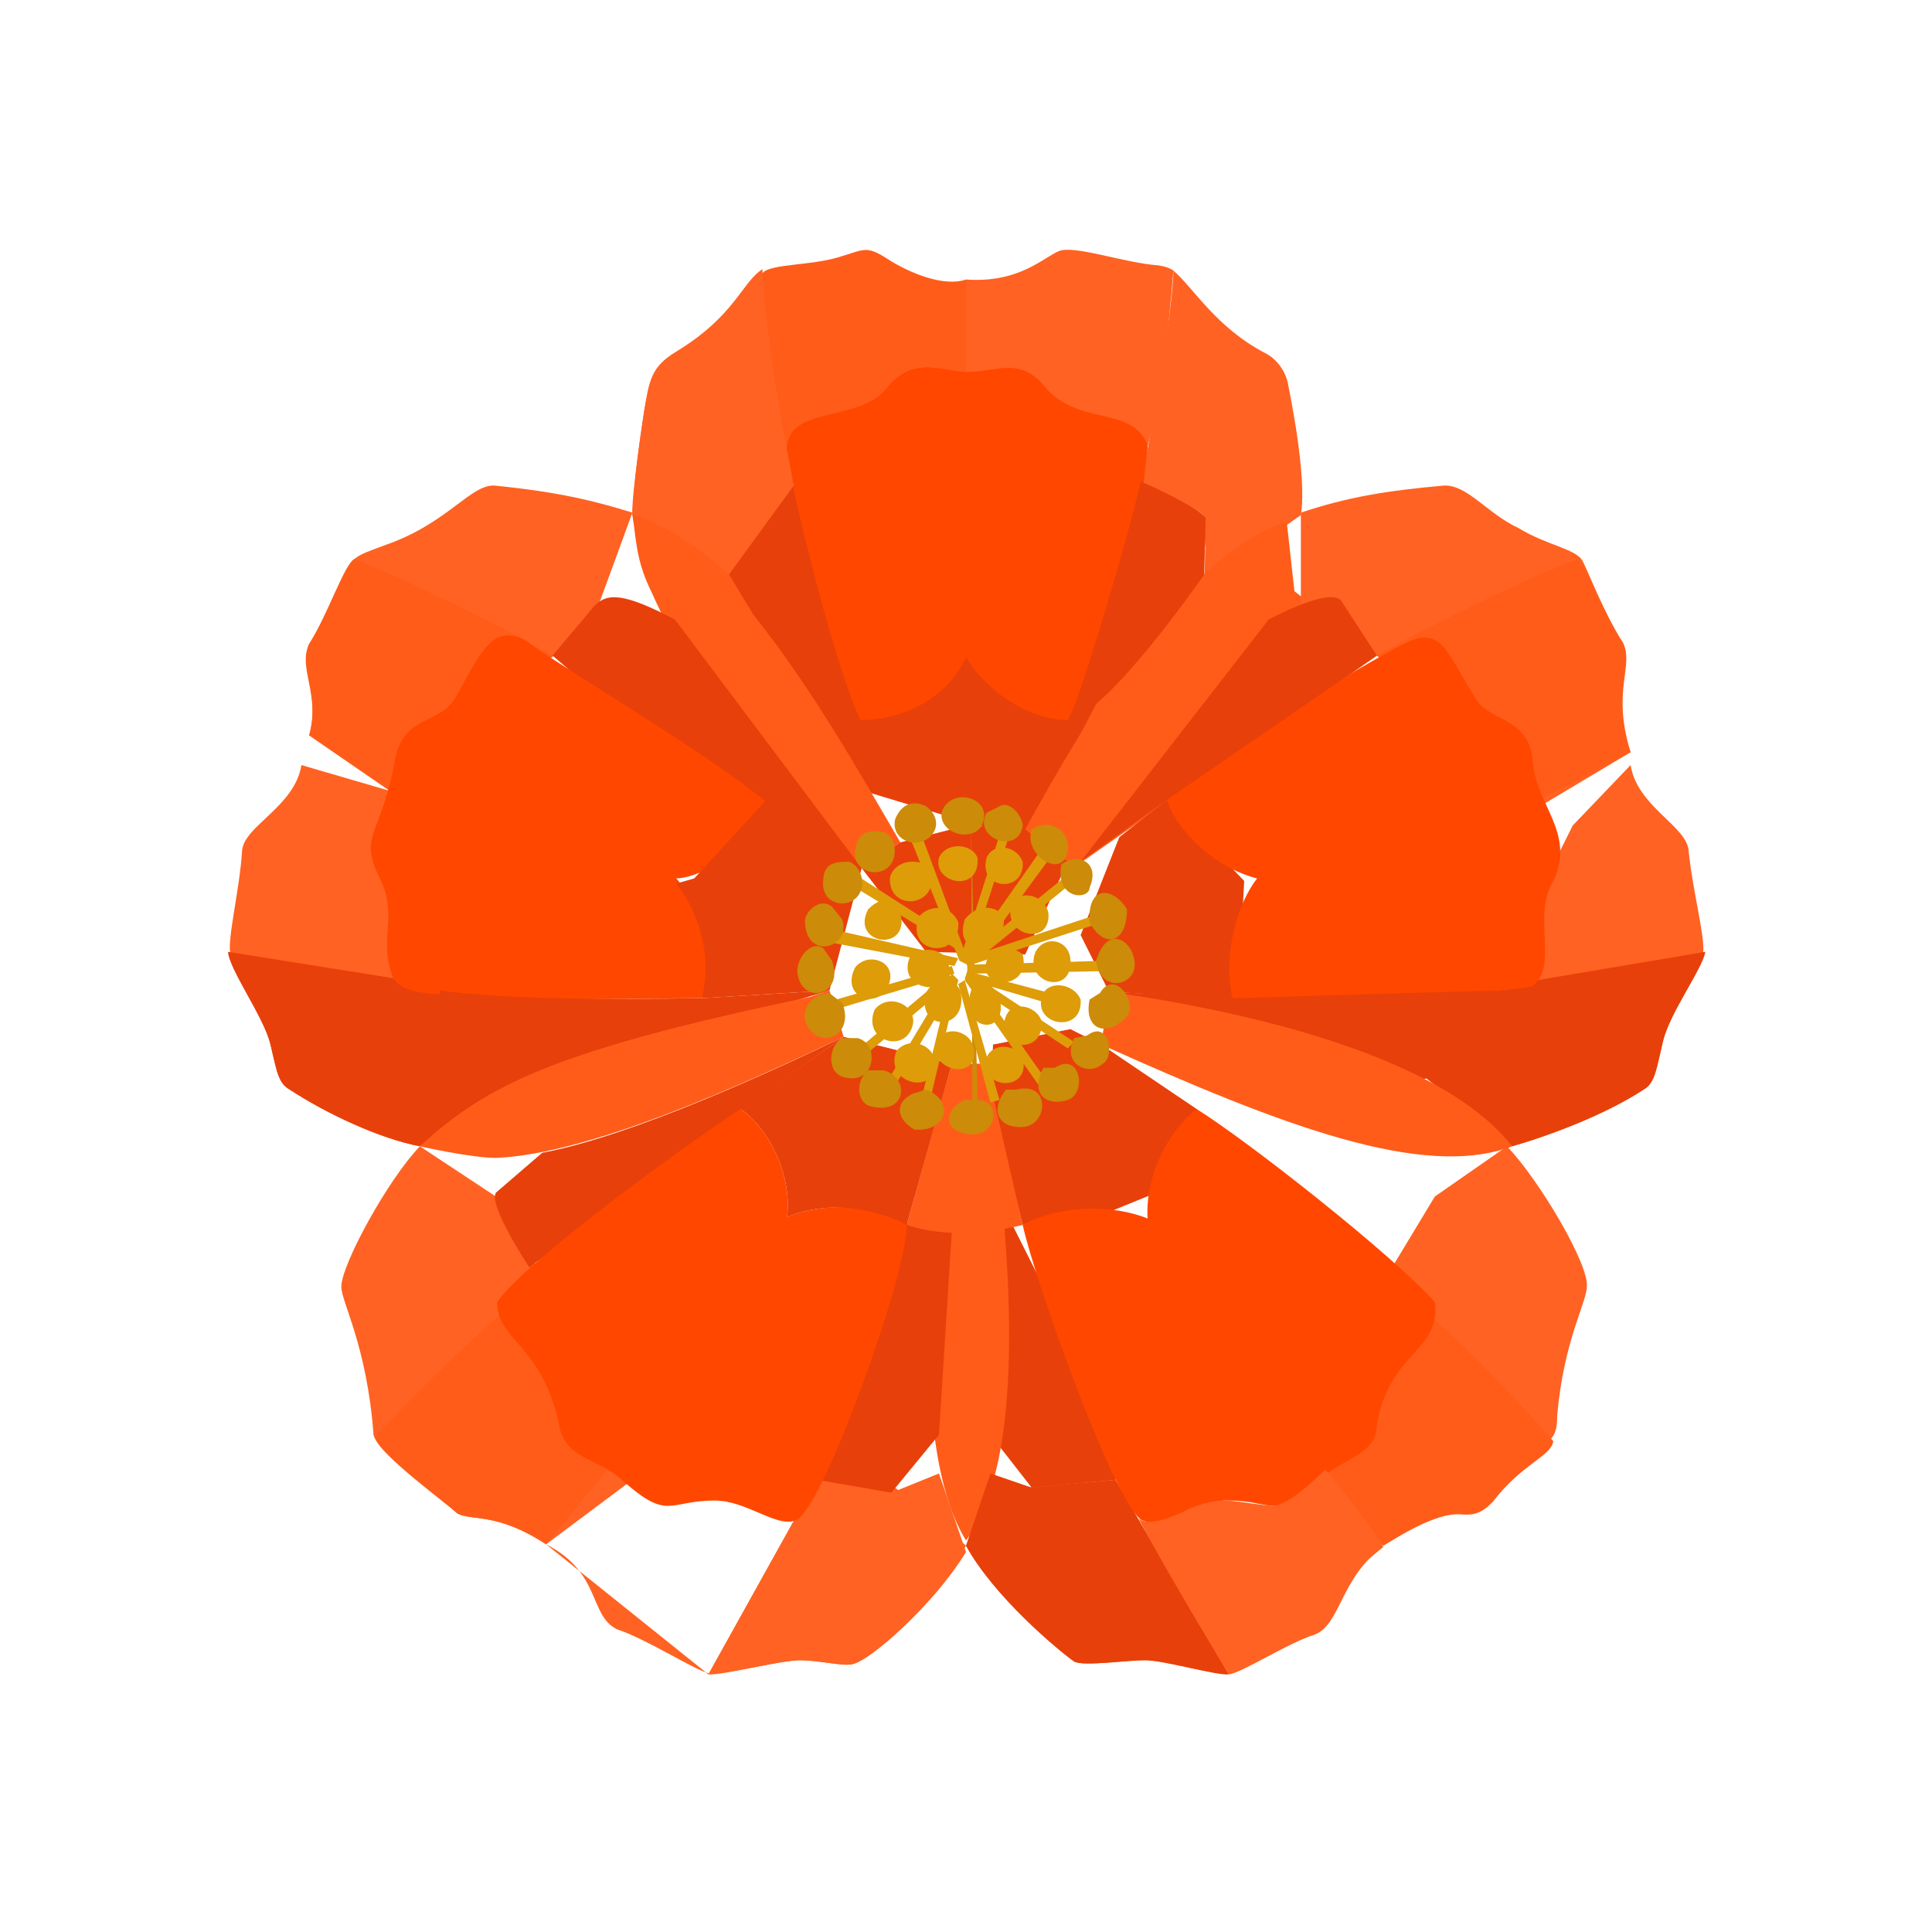
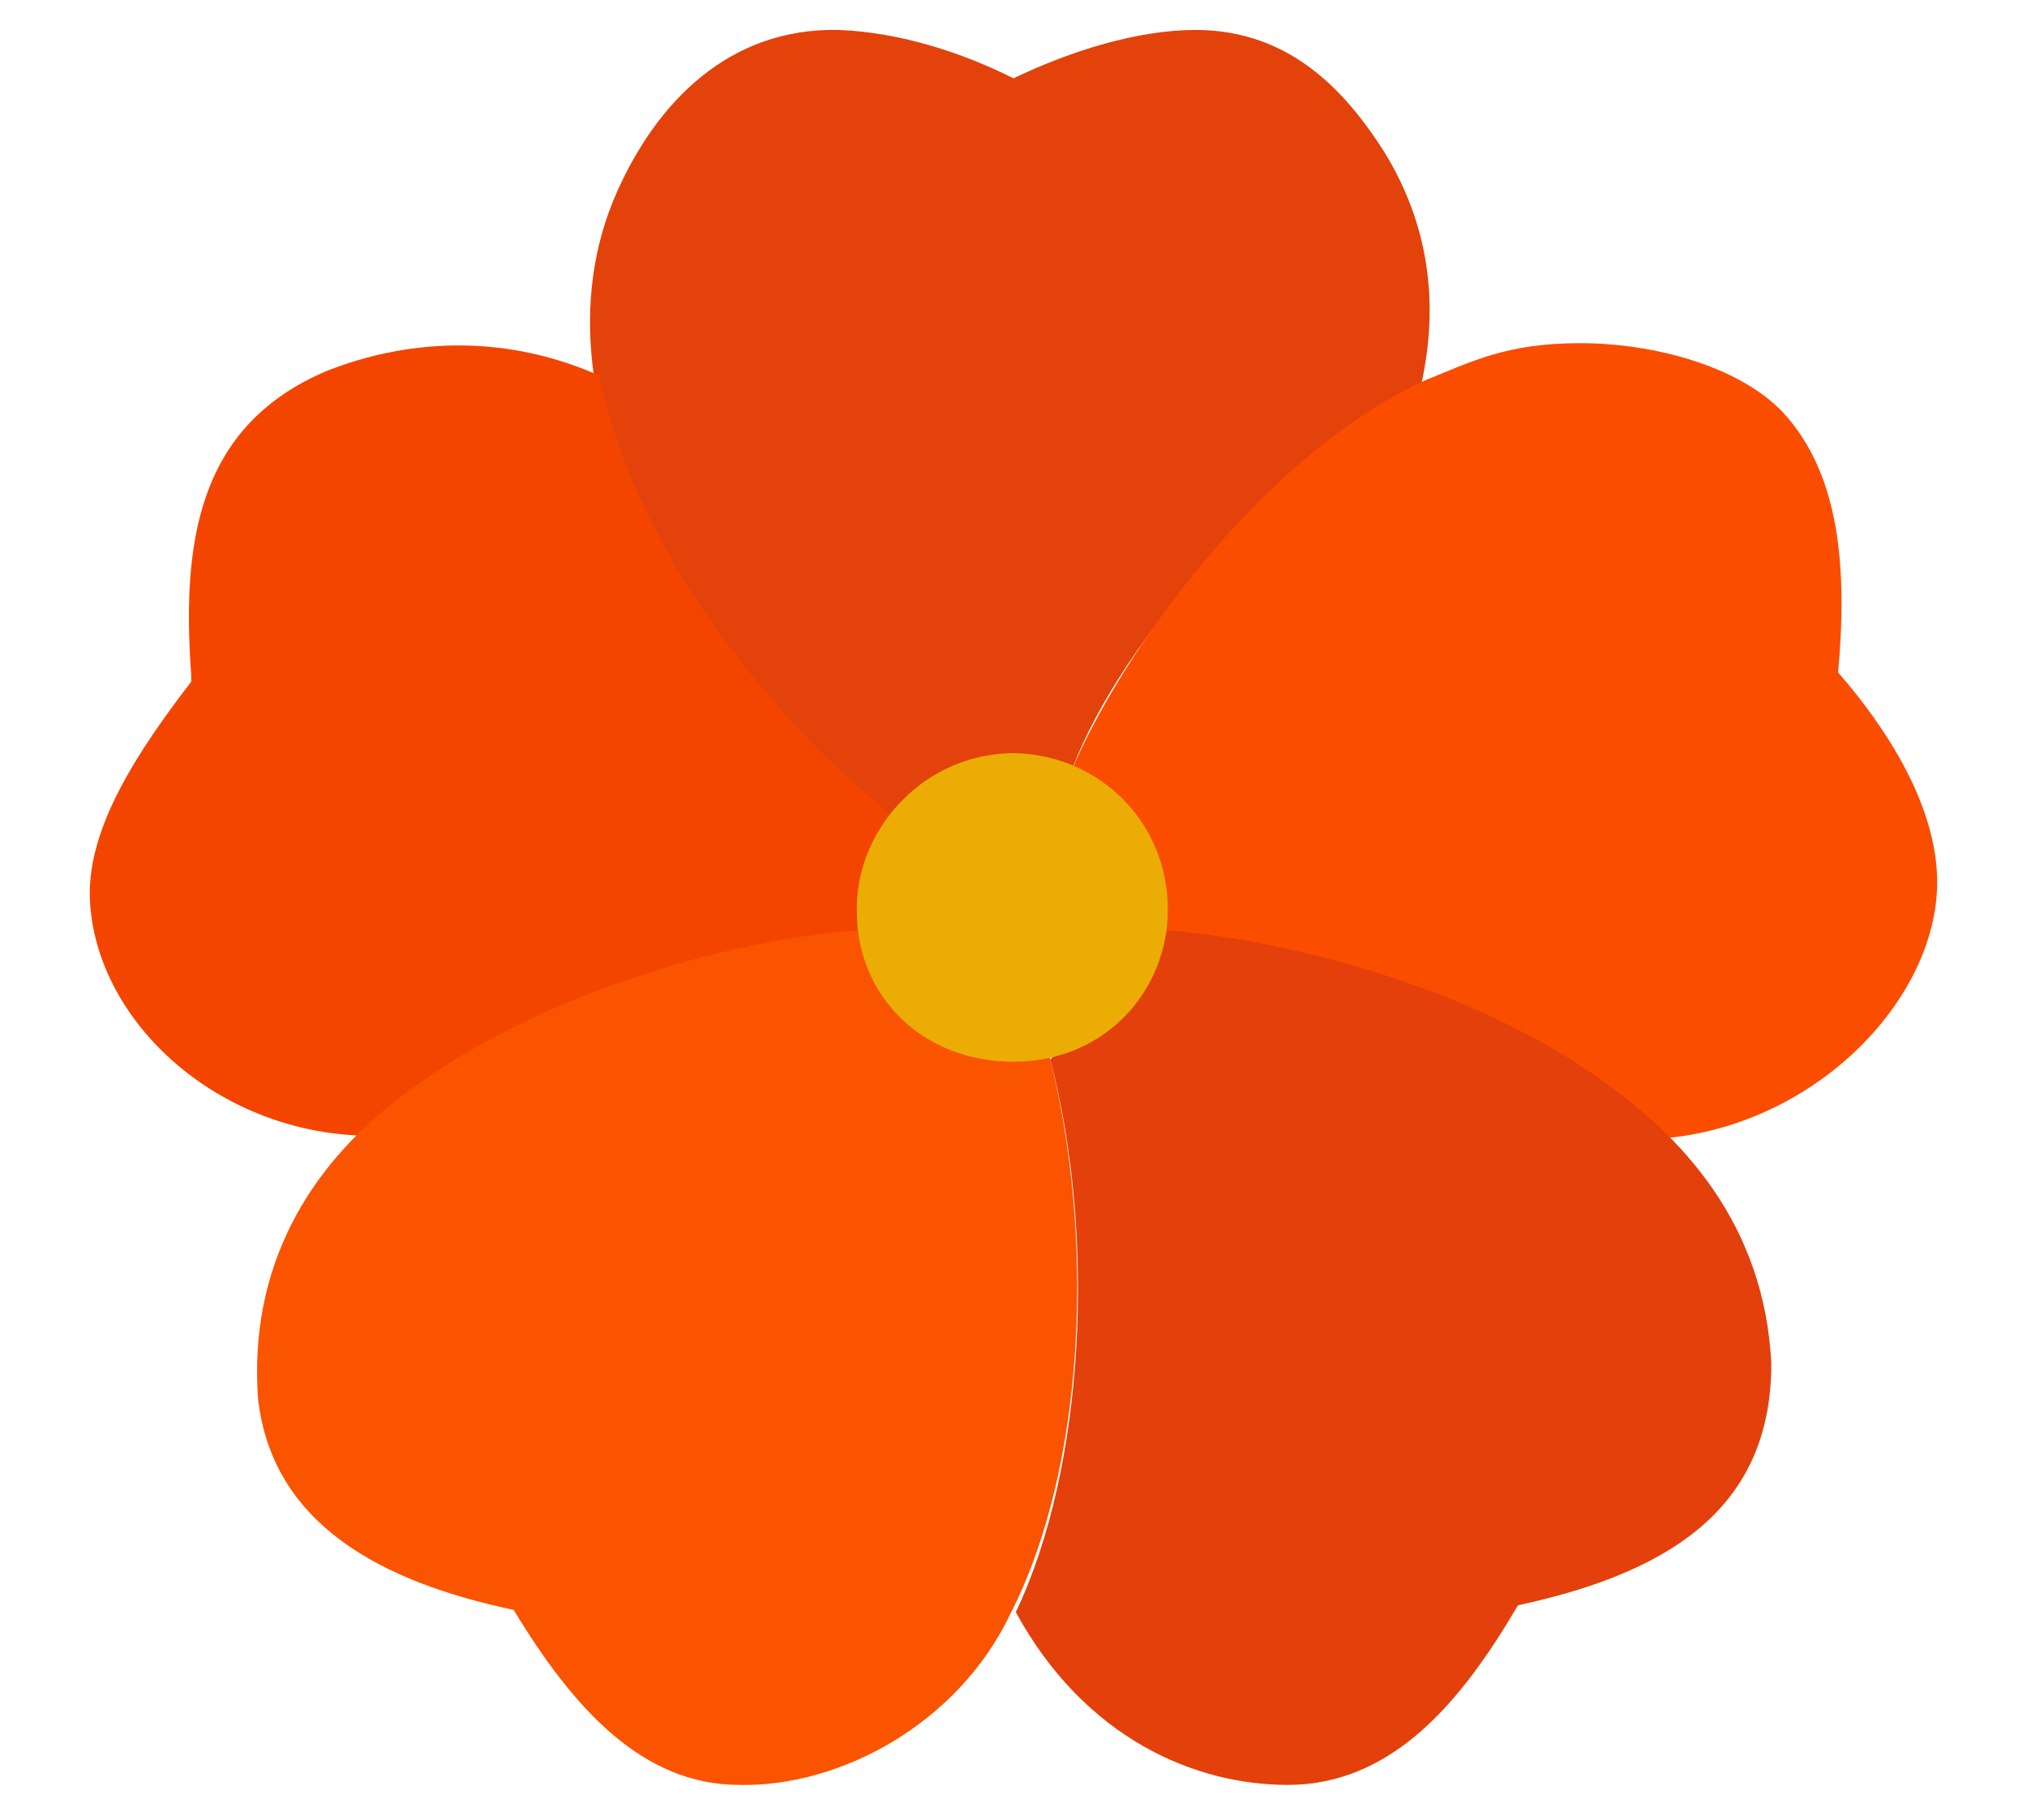
- <svg xmlns="http://www.w3.org/2000/svg" viewBox="0 0 150 150">
-   <style type="text/css">.cls-0 {fill:#4F5253;}
- .cls-1 {opacity:0.6;fill:#595B5D;}
- .cls-2 {fill:#E8400A;}
- .cls-3 {fill:#FF4700;}
- .cls-4 {fill:#FF5C1A;}
- .cls-5 {fill:#FF6222;}
- .cls-6 {fill:#CE8A09;}
- .cls-7 {fill:#DD9C08;}
- .cls-8 {fill:none;}
- .cls-9 {fill:#CC8B09;}</style>
-   <path class="cls-4" d="m75 21.7c-1.7 0.6-4.4-0.5-6.1-1.6s-1.8-0.7-3.9-0.1-4.9 0.5-5.7 1.1c-1.1 1.2-2.2 3.9-6.3 6.2-2.1 1.2-2.5 1.7-3 4.7-0.4 2.6-1 7.1-0.9 8 1.2 7.8 13.8 19.7 25.9 19.7s18.7-11 18.7-19.5c-2.5-2.3-6.4-2.6-6.4-2.6l-12.3-15.9z" />
-   <path class="cls-5" d="m89.9 20.6c-2.7-0.2-6.5-1.6-7.7-1.1s-3.1 2.5-7.2 2.2v15.9l13.4-0.6c2-5.6 2.7-16 2.7-16s-0.4-0.3-1.2-0.4z" />
-   <path class="cls-5" d="m98.2 27.4c-3.8-2-5.5-5-7.1-6.4 0 3.1-2.1 14.7-2.5 16.4 1.8 1 5 2.2 5 2.9 0 1.9-0.1 5.3-0.1 5.3s6.1-4.7 7.5-5.6c0.5-3.1-0.9-9.6-1-10.2s-0.6-1.8-1.8-2.4z" />
-   <path class="cls-2" d="m61.1 37.5c-1.4 1-4.2 2.1-4.4 2.7s-0.1 4.4-0.1 4.4l10.1 16.7 12.9 3.9 5.9-11.3 3.3-16.6-27.7 0.2z" />
-   <path class="cls-3" d="m75 28.9c-2.3-0.2-4.2-1.2-6.2 1.3-2.1 2.6-7.6 1.3-7.7 4.6-0.1 1.6 3.7 17 5.7 21.1 4 0 7.1-2.3 8.2-4.9 1.4 2.4 4.6 4.9 8 4.9 1.4-3.3 6.1-19.2 6.1-21.3-1.2-3.2-5.5-1.4-8.1-4.7-1.9-2.2-3.7-1-6-1z" />
-   <path class="cls-5" d="m59.2 20.9c-1.6 1-2.1 3.6-6.7 6.4-2 1.2-2.1 2.3-2.5 4.7-0.4 2.6-1 7.1-0.8 8 1.6 0.5 4.2 1.7 7.4 4.6l5.1-7c-1.4-5.6-2.5-14.5-2.5-16.7z" />
-   <path class="cls-5" d="m49.1 39.8c-2.9-0.9-5.7-1.6-10.7-2.1-1.8-0.1-3.5 2.7-7.9 4.4-2.4 0.9-3 1-3.5 2s-1.9 4.3-3 5.9c-0.8 1.9 0.9 3.9 0 7.1 3.1 0.8 6.9 2 6.9 2l12-8.1 3.6-4.1 2.6-7.1z" />
-   <path class="cls-4" d="m27.5 43.4c-0.8 0.5-2 4.2-3.5 6.6-0.9 1.9 0.9 3.9 0 7.1l6.4 4.4 12.5-10.6c-4.3-2.5-12.7-6.5-15.4-7.5z" />
-   <path class="cls-5" d="m23.4 59.4c-0.5 3.2-4.4 4.7-4.6 6.6-0.2 3.2-1.2 7-0.9 8.1s2.6 4.9 3.1 7 0.6 3 1.5 3.5c2.9 1.9 7 3.8 10.1 4.4l7.5-12.4-9.5-15.1-7.2-2.1z" />
-   <path class="cls-2" d="m17.7 73.9c0.1 1.4 2.8 5.1 3.3 7.2s0.6 3 1.5 3.5c2.9 1.9 7 3.8 10.1 4.4l7.5-4.9-3.6-7.2-18.8-3z" />
-   <path class="cls-5" d="m32.6 89c-2.5 2.6-6.1 9.2-6.1 10.9 0 1.2 2 4.6 2.5 11.5 0.1 1 5.9 5.5 6.5 6.1 1.1 0.6 3.1-0.1 6.9 2.4l9.1-6.8-9.9-14.9-3.1-5.3-5.9-3.9z" />
-   <path class="cls-4" d="m29.1 111.6c0.3 1.3 5.8 5.3 6.4 5.9 1.1 0.6 3.1-0.1 6.9 2.4l5.5-6.7-6.3-13.3c-3.7 2.5-11 10-12.5 11.7z" />
-   <path class="cls-5" d="m42.4 119.9c4.3 2.2 3.3 5.5 5.5 6.6 2.2 0.7 6.1 3.2 7.1 3.4s5.6-1 7.1-1 3.4 0.5 4.1 0.3c1.4-0.3 6.3-4.6 8.8-9.2l-5.5-4.5-6.1-0.6-8.4 15.1-12.6-10.1z" />
-   <path class="cls-4" d="m99.9 40.5c-8 2.6-15.5 15.1-20.3 23.9l3 3.5 24.3-17-6.4-5-0.6-5.4z" />
-   <path class="cls-5" d="m101 39.8c3.6-1.2 6.6-1.7 11.1-2.1 1.8-0.1 3.4 2.2 5.8 3.3 2.3 1.4 4.5 1.6 5 2.6s1.6 3.9 3.1 6.3c0.9 1.8-1.4 3.7 0.6 8.5l-6.7 4-13-11.5-5.9-3v-8.1z" />
-   <path class="cls-4" d="m122.5 43.4c0.7 0.5 1.9 4.2 3.5 6.5 0.9 1.8-0.9 3.7 0.6 8.5l-6.7 3.5-13-11c4.3-2.5 12.8-6.5 15.6-7.5z" />
-   <path class="cls-5" d="m126.6 59.4c0.5 3.2 4.3 4.7 4.5 6.6 0.3 3.2 1.4 7.1 1.1 8.2-0.3 1.2-2.6 4.5-3.1 6.7-0.5 2.1-0.6 3.2-1.5 3.7-2.9 1.9-7.1 3.5-10.2 4.4l-6.8-5.4 5.3-7 6.2-12.5 4.5-4.7z" />
-   <path class="cls-2" d="m132.4 73.9c-0.2 1.3-2.8 4.8-3.3 7-0.5 2.1-0.6 3.2-1.5 3.7-2.9 1.9-7.1 3.5-10.2 4.4l-6.8-5.4 5.8-7 16-2.7z" />
-   <path class="cls-5" d="m117 89c2.5 2.6 6.4 9.2 6.2 10.9 0 1.2-1.8 4.2-2.3 10 0 2.2-0.7 1.7-2.9 4-2.6 2.6-2.6 3.6-4.1 3.6-3.4 0.1-4.8 1.5-6.5 2.5l-9-6.9 9.8-14.9 3.2-5.3 5.6-3.9z" />
-   <path class="cls-4" d="m120.6 111.9c-0.2 1.2-2.4 1.7-4.7 4.7-1.4 1.5-2.3 0.8-3.4 1-2 0.5-3.4 1.4-5.1 2.4l-5.5-6.8 6.3-13.3c3.8 2.5 10.9 10.2 12.4 12z" />
-   <path class="cls-5" d="m107.4 120.1c-3.3 1.8-3.3 5.5-5.3 6.4-2.1 0.7-5.7 3.1-6.7 3.4-1 0.2-5-1-6.5-1s-4.8 0.5-5.5 0.1c-1.3-0.9-6.5-5.5-8.4-9l4.5-4.5 7.1-0.6 8.8 15.1 12-9.9z" />
-   <path class="cls-2" d="m76.9 111.4 3.2 4.1 6.5-0.6 0.3-3.3-8.8-17.5-3.1 1.5 1.9 15.8z" />
-   <path class="cls-4" d="m74 82.6c-1.1 7-4.1 28.8 1 37 5.4-7.2 3-26.5 1.5-37h-2.5z" />
-   <path class="cls-2" d="m72.9 111.4-3.7 4.5-5.8-1-0.3-3.3 6.8-16.7 4 0.7-1 15.8z" />
-   <path class="cls-5" d="m66.2 129.2c1.4-0.3 6.3-4.6 8.8-8.7l-2.1-6.1-3.7 1.5-5.8-1-8.4 15.1c1 0.1 5.6-1.1 7.1-1.1s3.4 0.5 4.1 0.3z" />
-   <path class="cls-2" d="m83.4 129c-1.3-0.9-6.3-5.1-8.4-9l1.9-5.6 3.2 1.1 6.5-0.6 8.8 15.1c-1 0.1-5-1.1-6.5-1.1s-4.8 0.5-5.5 0.1z" />
-   <path class="cls-4" d="m49.1 39.9c0.3 2.1 0.3 3.7 1.5 6.1 3.3 7.6 11 16.4 16.3 21.4l3-2c-4.4-7.5-12.8-22.8-20.8-25.5z" />
-   <path class="cls-2" d="m42.9 50.9 3.2-3.8c1-1.1 2.3-1.1 6.3 1l14.5 19.3-2.5 2-21.5-18.5z" />
-   <path class="cls-3" d="m40.6 49.6c-2.4-1-3.2 0.9-5.2 4.5-1.3 2.3-4.3 1.3-4.8 5.3-1.1 5.5-2.7 5.5-1.2 8.6 1.6 3.1 0 4.6 1 7.6 0.6 2 4.1 1.5 11 2l13.1-0.1c1.4-3.1-0.4-7.6-2-9.3 2.6-0.1 6.5-3.2 6.9-6-4.3-3.6-15.5-10.2-18.8-12.6z" />
-   <path class="cls-2" d="m34.1 76.9c0.4 2.5 0.5 5.5 1.5 5.8 1 0.4 4.3 1.4 4.3 1.4l24.2-7.1 0.3-0.1-9.9 0.6c-7.4 0.1-15 0.1-20.4-0.6z" />
-   <path class="cls-4" d="m32.6 89c5.3-4.9 10.8-7.5 30.3-11.6l1.5-0.5 1.1 3.6c-7.6 3.6-19.6 9.1-27 9.4-1.9 0-5.9-0.9-5.9-0.9z" />
-   <path class="cls-2" d="m42.1 89.5-3.6 3.1c-0.6 1 2.6 5.8 2.6 5.8l16.5-12.3 7.9-5.6c-5.4 2.6-16.4 7.7-23.4 9z" />
-   <path class="cls-3" d="m57.5 86.1c-4.6 3-16.9 12-18.9 15 0 3 3.5 3.3 4.8 9.5 0.5 2.8 3 2.5 5 4.4 3.5 3.1 3.5 1.5 7.1 1.5 2.6 0 5.1 2.4 6.5 1.4 2.1-1.5 8.4-18.8 8.4-22.8-2.8-1.7-6.8-1.7-9.3-0.6 0.4-2.9-1.1-6.6-3.6-8.4z" />
-   <path class="cls-2" d="m86.9 65 3.7-2.9 6 6.3-0.5 9.2-10-0.6-2.2-4.4 3-7.6z" />
-   <path class="cls-3" d="m90.6 62.1c0.8 2.5 3.8 5.3 7 6.1-1.5 1.9-2.7 5.9-1.9 9.3 6.8 0.4 18.2-0.1 23.2-0.9 2.2-1.5 0-5.5 1.7-8.2 1.8-3.8-1.5-6-1.6-9.5-0.4-3.3-3.6-2.9-4.5-4.8-2.1-3.2-2.5-5.7-5.5-4.1-3.1 1.5-15.6 9.1-18.4 12.1z" />
-   <path class="cls-2" d="m109.9 83.9 5-1 1.2-6-20.4 0.6-9.6-0.5 0.8 0.6 23 6.3z" />
-   <path class="cls-4" d="m86.1 77c11.3 1.6 25.9 5.1 31.3 12-6.9 2.6-17.9-1.6-31.9-7.9l0.6-4.1z" />
-   <path class="cls-2" d="m85.5 81.1 7.4 5-1.4 5.8-5.4 2.2-6.7 1-2.5-10 0.2-4 6-1.2 2.4 1.2z" />
-   <path class="cls-3" d="m92.9 86.1c-2.3 1.8-4 5.3-3.8 8.5-2.5-1-6.5-1.2-9.7 0.5 1 4.5 7 21.3 9.2 22.9 1.8 0.9 4.3-1.6 6.8-1.5 3.2 0 3.7 1.4 6.1-0.9 2.6-2.5 5.4-2.5 5.4-5 1-5.7 5-5.7 4.5-9.5-3.3-3.7-14.5-12.5-18.5-15z" />
-   <path class="cls-2" d="m90.6 62.1 16.3-11.2-2.8-4.3c-1-1-5.6 1.5-5.6 1.5l-14.6 18.8 6.7-4.8z" />
-   <path class="cls-2" d="m53.9 68.2 5.5-6 7.5 5.2-2.5 9.5-9.9 0.6c0.9-3.9-0.6-7.1-2-8.9l1.4-0.4z" />
-   <path class="cls-2" d="m69.9 65.4 5.1-1.3 4.6 0.3 3.3 2.5-3.3 7.2-7.7-0.2-5-6.5 3-2z" />
-   <path class="cls-3" d="m88.8 37.4 0.3-2.8c-1.2-3.2-5.5-1.4-8.1-4.7-1.9-2.2-3.7-1-6-1-2.3-0.2-4.2-1.2-6.2 1.3-2.1 2.6-7.6 1.3-7.7 4.6l0.5 2.8 27.2-0.2z" />
-   <path class="cls-2" d="m88.6 37.4c-1.2 5.5-4.5 16.5-5.7 18.5 3-0.3 10.6-11.3 10.6-11.3l0.1-4.4c-1-1.1-5-2.8-5-2.8z" />
-   <path class="cls-4" d="m70.4 95.1 2.5-9 1-3.5h2.6l0.6 2.5 2.3 10s-4.9 1.4-9 0z" />
-   <path class="cls-2" d="m57.5 86.1 8-5.6 8.4 2.1-3.5 12.5c-2.3-1.2-6-2-9.3-0.6 0.4-2.9-1.1-6.6-3.6-8.4z" />
-   <path class="cls-5" d="m95.4 130c1-0.1 4.5-2.4 6.7-3.1 2-0.8 2-4.5 5.3-6.8-0.8-1.5-4.5-6-4.5-6-0.5 0.4-2.9 3-4.3 2.8-3-0.3-3.6-0.8-6.2 0.2-1.5 0.8-3.3 1.4-4 0.8 2.2 4.2 7 12.1 7 12.1z" />
-   <path class="cls-6" d="m75.4 64.4 0.1 21.2h0.4l-0.5-21.2z" />
-   <path class="cls-7" d="m70.6 64.9 3.9 9.7 0.6-0.2-3.9-10.5-0.6 1z" />
-   <path class="cls-7" d="m65.9 68.6 8.2 5 0.4-0.5-8.1-5.2-0.5 0.7z" />
-   <path class="cls-7" d="m64.1 73.1 10 1.9 0.3-0.6-10-2.3-0.3 1z" />
-   <path class="cls-7" d="m64.1 78.6 10-3-0.2-0.6-10 2.9 0.2 0.7z" />
-   <path class="cls-7" d="m66.6 82.4 7.5-6.3-0.5-0.5-7.5 6.3 0.5 0.5z" />
-   <path class="cls-7" d="m69.6 84.1 4.8-8-0.5-0.5-4.8 8 0.5 0.5z" />
-   <path class="cls-7" d="m72.1 85.9 2.3-9.8-0.5-0.5-2.5 10.3h0.7z" />
-   <path class="cls-7" d="m77.9 63.9-3.4 10.7 0.6 0.3 3.5-10.8-0.7-0.2z" />
-   <path class="cls-7" d="m81.1 65.6-6.2 8.8 0.5 0.5 6.5-8.8-0.8-0.5z" />
-   <path class="cls-7" d="m82.9 67.9-8 6.5 0.5 0.5 8-6.5-0.5-0.5z" />
-   <path class="cls-7" d="m85.5 70.9-10.6 3.5 0.2 0.6 10.5-3.4-0.1-0.7z" />
-   <path class="cls-7" d="m85.6 74.6-10.5 0.3v0.7l10.5-0.2v-0.8z" />
-   <path class="cls-7" d="m83.4 77.6-8.3-2.2-0.2 0.6 8.2 2.4 0.3-0.8z" />
-   <path class="cls-7" d="m83.4 80.9-8-5.3-0.5 0.5 8 5.3 0.5-0.5z" />
-   <path class="cls-7" d="m81.6 84.4-6.2-8.8-0.5 0.5 6.2 8.8 0.5-0.5z" />
-   <path class="cls-7" d="m77.6 85.4-2.7-9.3-0.5 0.3 2.5 9.2 0.7-0.2z" />
-   <path class="cls-9" d="m71.9 62.6c-1-0.5-1.9-0.2-2.4 1-0.4 1.8 2.1 2.5 3 1 0.4-0.7 0.1-1.5-0.6-2z" />
-   <path class="cls-9" d="m68.6 64.6c-1.2-0.2-2 0-2.2 1.4-0.3 1.9 2.5 2.4 3 0.6 0.2-0.7 0-1.7-0.8-2z" />
-   <path class="cls-9" d="m65.9 66.9c-1.3 0-2 0.2-2 1.7 0 2 2.7 2 3 0.3 0.2-0.8-0.3-1.8-1-2z" />
-   <path class="cls-9" d="m64.6 70.4c-1-0.8-2.2 0.5-2.1 1.2 0.1 3 3.6 2 2.9-0.2l-0.8-1z" />
-   <path class="cls-9" d="m63.9 73.6c-1-0.6-2 0.8-2 1.8 0.2 2.7 3.7 2 2.7-0.8l-0.7-1z" />
-   <path class="cls-9" d="m64.4 77.1c-1.3 0-2.3 1.3-1.8 2.4 1 2.1 3.8 0.9 2.8-1.6l-1-0.8z" />
-   <path class="cls-9" d="m65.4 80.6c-1 0.5-1.3 2.5 0 3 2.5 0.8 3-2.5 1.2-3h-1.2z" />
-   <path class="cls-9" d="m67.4 83.1c-1 0.8-0.9 2.5 0.2 2.8 2.9 0.7 3-2.3 1-2.8h-1.2z" />
-   <path class="cls-9" d="m70.9 84.9c-1.5 0.7-1.3 2 0.1 2.8 2.6 0.2 3.1-2.3 0.9-3.1l-1 0.3z" />
-   <path class="cls-9" d="m74.9 85.4c-1.5 0.7-1.8 2.2 0 2.6 2.5 0.6 3-2.6 1-2.6h-1z" />
-   <path class="cls-9" d="m78.1 84.6c-1.2 1.5-0.7 3 1.3 2.9s2.2-3.6-0.5-2.9h-0.8z" />
-   <path class="cls-9" d="m81 82.9c-1.1 2.2 0.4 3 1.9 2.5s1-3.8-1-2.5h-0.9z" />
-   <path class="cls-9" d="m83.4 80.6c-1 2 1.1 3 2.2 2 1-0.5 0.5-3.5-1.2-2.2l-1 0.2z" />
-   <path class="cls-9" d="m84.6 77.6c-0.5 2.3 1.3 3 2.8 1.4 1.1-0.9-0.8-3.9-2-1.9l-0.8 0.5z" />
-   <path class="cls-9" d="m85.1 74.6c0.3 2.5 3 2 3 0.3 0-1.8-2.1-3.3-3-0.3z" />
-   <path class="cls-9" d="m84.6 71.6c1 2 2.9 1.8 2.9-1-1-1.7-3.1-2-2.9 1z" />
-   <path class="cls-9" d="m82.4 67.1c-0.5 2.8 2.2 2.8 2.2 1.8 0.8-1.8-0.7-2.8-2.2-1.8z" />
-   <path class="cls-9" d="m80.1 64.4c-0.7 2 2.5 4 2.8 1.6 0.2-1.4-1.3-2.6-2.8-1.6z" />
-   <path class="cls-9" d="m76.6 63.1c-1.1 2 2.5 3.3 2.8 1 0-0.7-1-2-1.8-1.5l-1 0.5z" />
-   <path class="cls-9" d="m73.1 63.1c-0.2 2 3.5 2.5 3.3 0-0.3-1.5-2.8-1.7-3.3 0z" />
-   <path class="cls-7" d="m72.9 66.6c-0.5 2 3.2 2.8 3 0-0.5-1.2-2.5-1.2-3 0z" />
-   <path class="cls-7" d="m69.1 68.1c-0.2 2.5 3.3 2.5 3.3 0 0-1.5-2.8-1.7-3.3 0z" />
-   <path class="cls-7" d="m67.4 70.6c-1.3 2.5 2.5 3.3 2.6 1-0.1-2-1.4-2.2-2.6-1z" />
-   <path class="cls-7" d="m66.4 75.1c-1.3 2.5 2.2 3.5 2.7 1 0.3-1.5-1.7-2.2-2.7-1z" />
-   <path class="cls-7" d="m67.9 78.4c-1 2.5 2.6 3.5 3 1 0.1-1.5-2-2.3-3-1z" />
-   <path class="cls-7" d="m69.6 81.6c-1 2.5 3 3.5 3 1 0-1.5-2-2.2-3-1z" />
-   <path class="cls-7" d="m72.9 80.6c-1.3 2.5 3.2 3.5 2.7 0.8-0.2-1.3-2-1.8-2.7-0.8z" />
-   <path class="cls-7" d="m76.6 82.1c-0.7 2.5 3.5 2.8 2.8 0-0.5-1-2.3-1.2-2.8 0z" />
-   <path class="cls-7" d="m78.1 78.9c-1 2.5 2.8 3.2 2.8 0.5-0.3-1.3-2.3-1.8-2.8-0.5z" />
-   <path class="cls-7" d="m81 77.1c-1.1 2.5 3.1 3.3 2.9 0.5-0.5-1.2-2.3-1.5-2.9-0.5z" />
-   <path class="cls-7" d="m80.4 73.9c-1 2.5 3 3.5 2.7 0.5-0.2-1.5-2-1.8-2.7-0.5z" />
-   <path class="cls-7" d="m78.6 70.1c-1 2.5 3 3.5 2.8 0.8-0.3-1.5-2.3-1.8-2.8-0.8z" />
-   <path class="cls-7" d="m76.6 66.6c-0.7 2.5 3 2.8 2.8 0.3-0.5-1.3-2.3-1.5-2.8-0.3z" />
-   <path class="cls-7" d="m74.9 71.4c-1 3.2 3.5 2.7 3-0.3-0.8-1-2.3-0.7-3 0.3z" />
-   <path class="cls-7" d="m71.4 71.1c-1.3 3 3.2 3.5 3 0.5-0.5-1.2-2-1.5-3-0.5z" />
-   <path class="cls-7" d="m70.6 74.4c-1 2.7 3.8 3.2 3 0.2-0.5-1-2.2-1.2-3-0.2z" />
-   <path class="cls-7" d="m71.9 77.1c-0.8 3 3.2 3 2.7 0-0.2-1.2-2.2-1.2-2.7 0z" />
-   <path class="cls-7" d="m75.4 76.9c-1 3.2 3 3.7 2.2 0.5-0.5-1-1.7-1.8-2.2-0.5z" />
-   <path class="cls-7" d="m76.6 74.6c-0.7 2.3 3.5 2.3 2.8-0.5-0.8-0.7-2.3-0.7-2.8 0.5z" />
+ <svg xmlns="http://www.w3.org/2000/svg" viewBox="6 15.4 88 79">
+   <style type="text/css">.cls-0 {fill:#E3420A;}
+ .cls-1 {fill:#F44500;}
+ .cls-2 {fill:#FB4D00;}
+ .cls-3 {fill:#FA5400;}
+ .cls-4 {fill:#E3400B;}
+ .cls-5 {fill:#EAAC05;}</style>
+   <path class="cls-0" d="m50 18.8c-2.2-1.1-4.9-2-7.6-2.1-4.8-0.1-7.9 3.2-9.6 7-4.3 9.6 3.9 21.6 11.8 27.3l7.9-2.1c2.3-6.1 9.1-13.2 15.2-16.8 0.8-3.6 0.3-7-1.6-10.1-1.6-2.5-4-5.3-8.2-5.3-2.5 0-5.4 0.9-7.9 2.1z" />
+   <path class="cls-1" d="m14.3 44.7c-0.4-5.6 0.2-10.8 5.9-13.2 3.3-1.3 7.5-1.7 11.8 0.2 1.5 7.1 6.7 14.2 12.6 19l-1.1 5.1-22 8.9c-6.3-0.3-11.4-5.1-11.6-10.3-0.1-3.1 2.1-6.4 4.4-9.4v-0.3z" />
+   <path class="cls-2" d="m52.5 48.9c2.1-5 8.2-13.7 15.4-17 2-0.8 3.5-1.6 6.7-1.6s6.9 1 8.8 3c2.5 2.7 2.8 6.8 2.4 11.3 2.1 2.4 4.3 5.8 4.3 9.1 0 5-5.1 10.4-11.6 11.1l-22-8.8-4-7.1z" />
+   <path class="cls-3" d="m43.2 55.8c-5.6 0.4-14.1 2.8-19.9 7.3-3.9 3-6.5 7.3-6.1 13 0.6 5.5 5.4 8 11.1 9.2 2.6 4.3 5.6 7.6 9.8 7.6 4.3 0.1 9.5-2.6 11.8-7.5 3.2-6.3 3.7-16.3 1.6-24.4l-8.3-5.2z" />
+   <path class="cls-4" d="m56.7 55.8c5.1 0.4 12.9 2.4 18.4 6.2 4 2.7 7.5 6.6 7.8 12.6 0 6-4 9-11 10.5-2.4 4.1-5.4 7.8-10 7.8-4 0-8.8-2-11.8-7.5 3-6.3 3.5-16.3 1.5-24l5.1-5.6z" />
+   <path class="cls-5" d="m56.7 54.9c0 3.5-2.7 6.6-6.7 6.6s-6.8-2.9-6.8-6.5c-0.1-3.4 2.7-6.8 6.7-6.9 3.7 0 6.8 2.9 6.8 6.8z" />
</svg>
